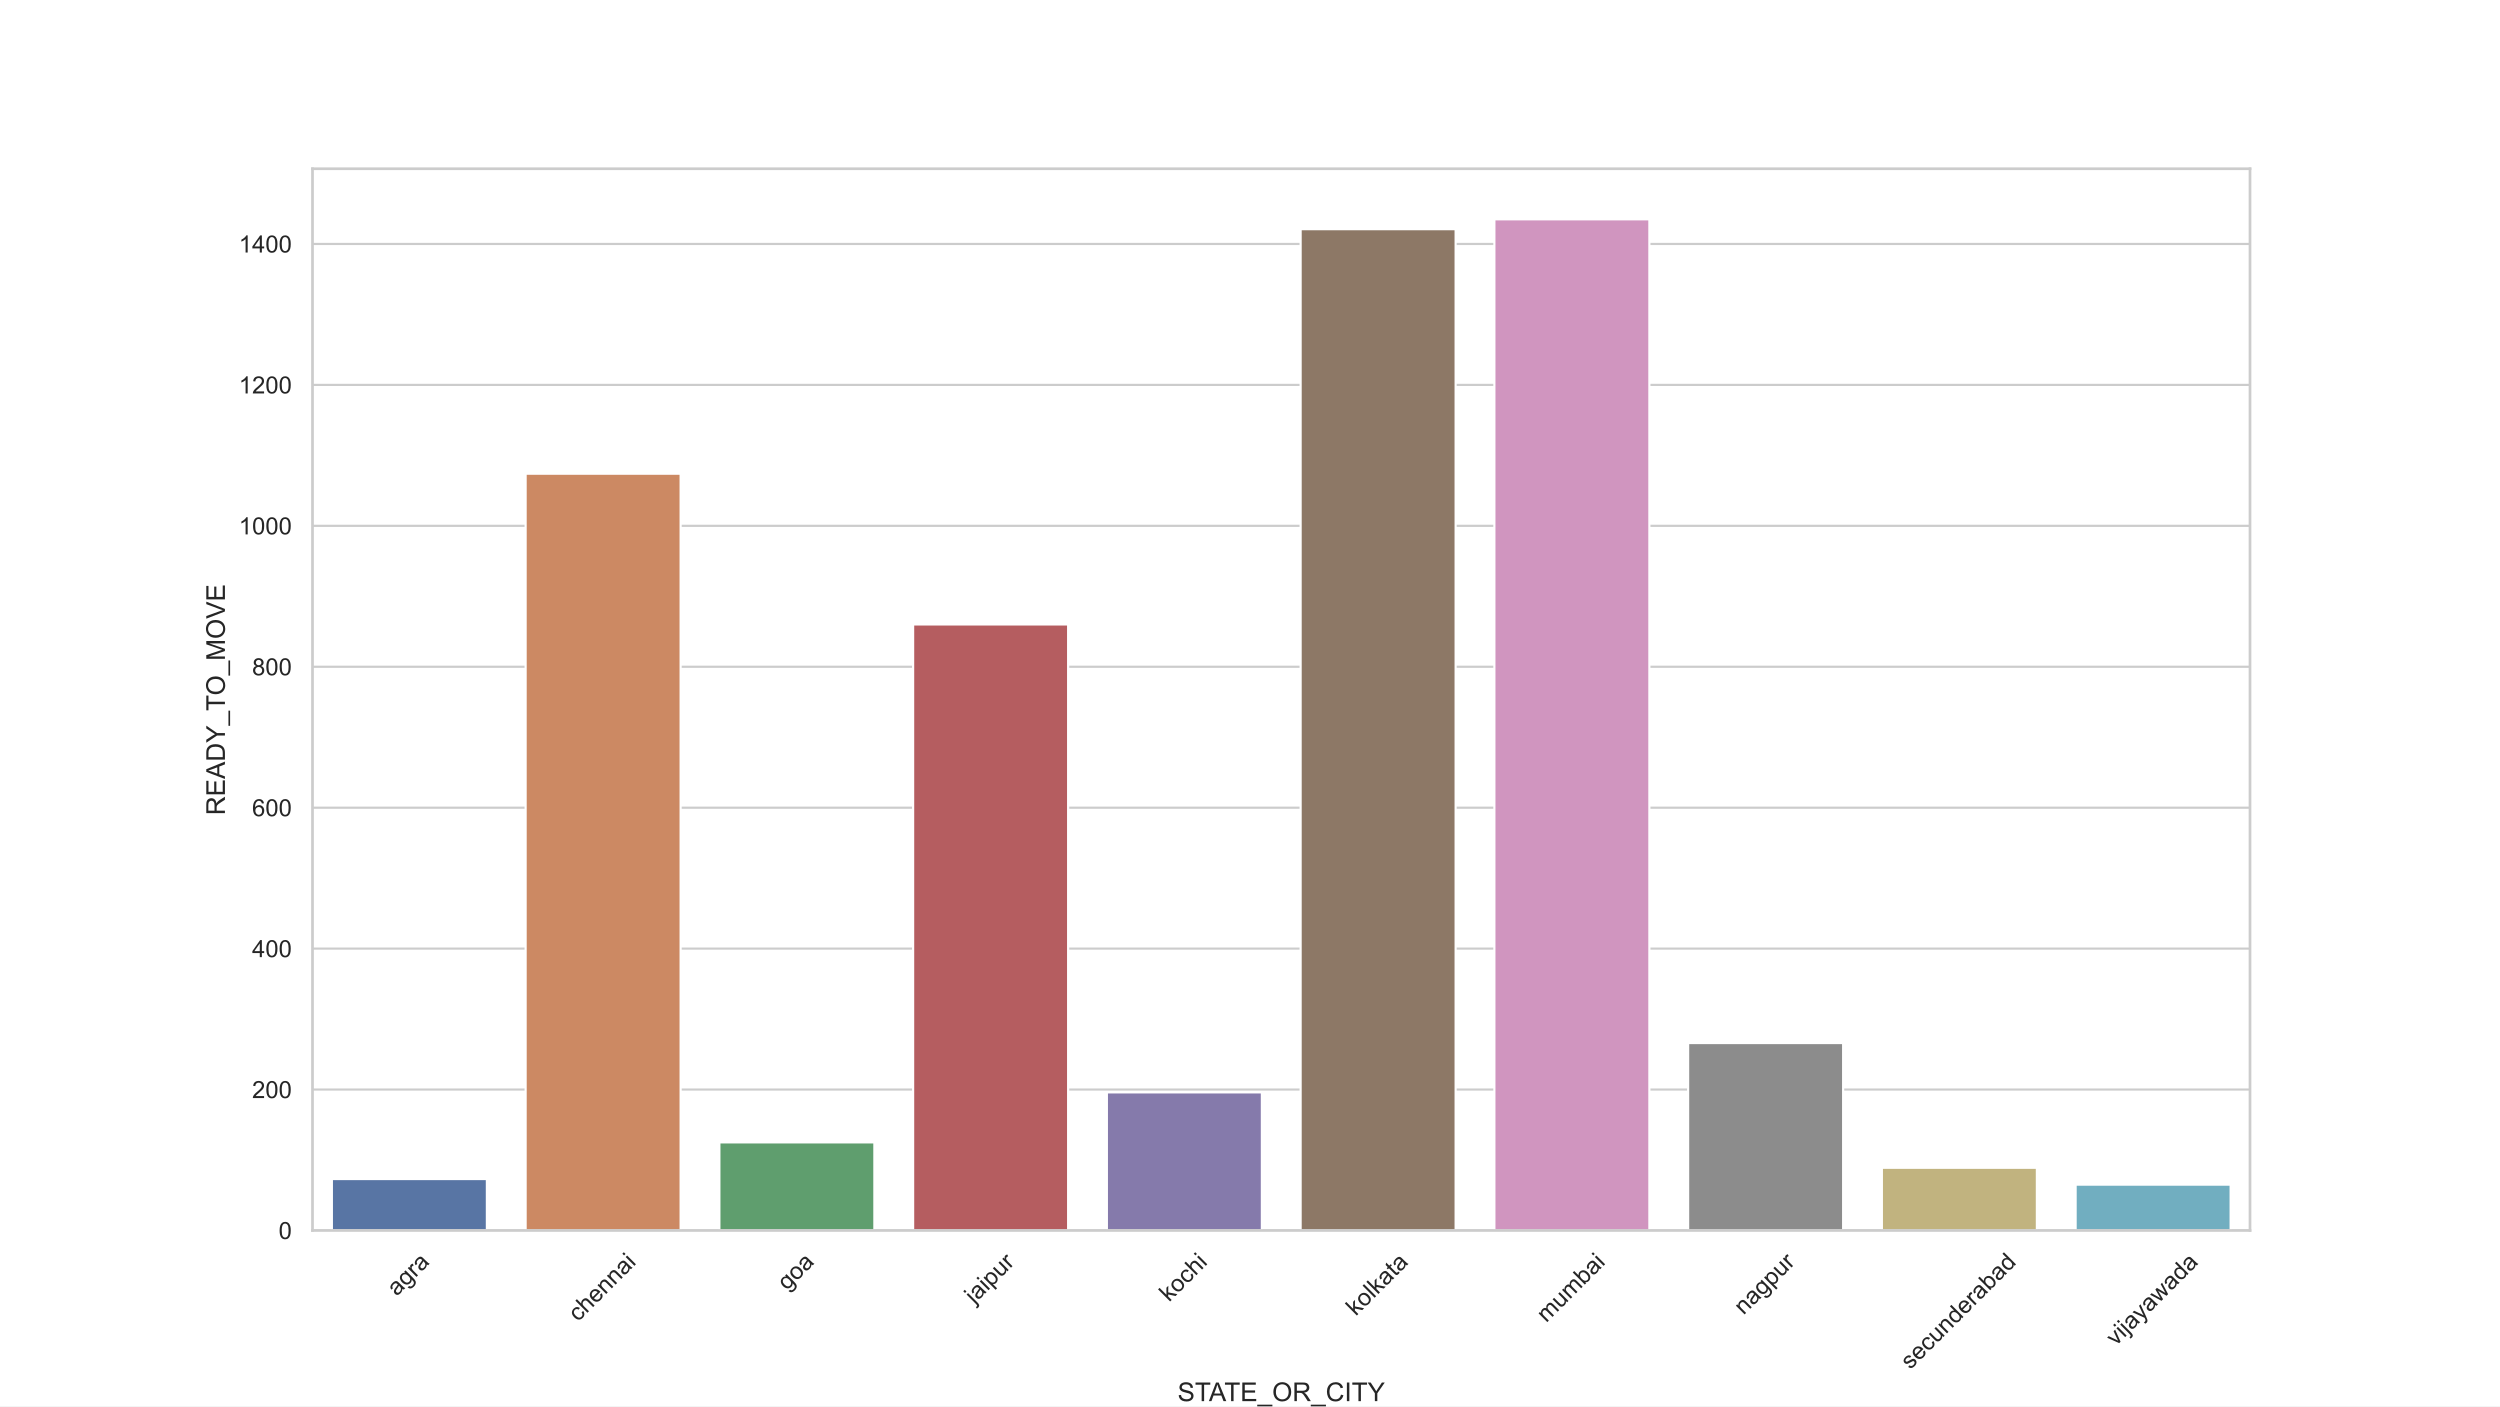
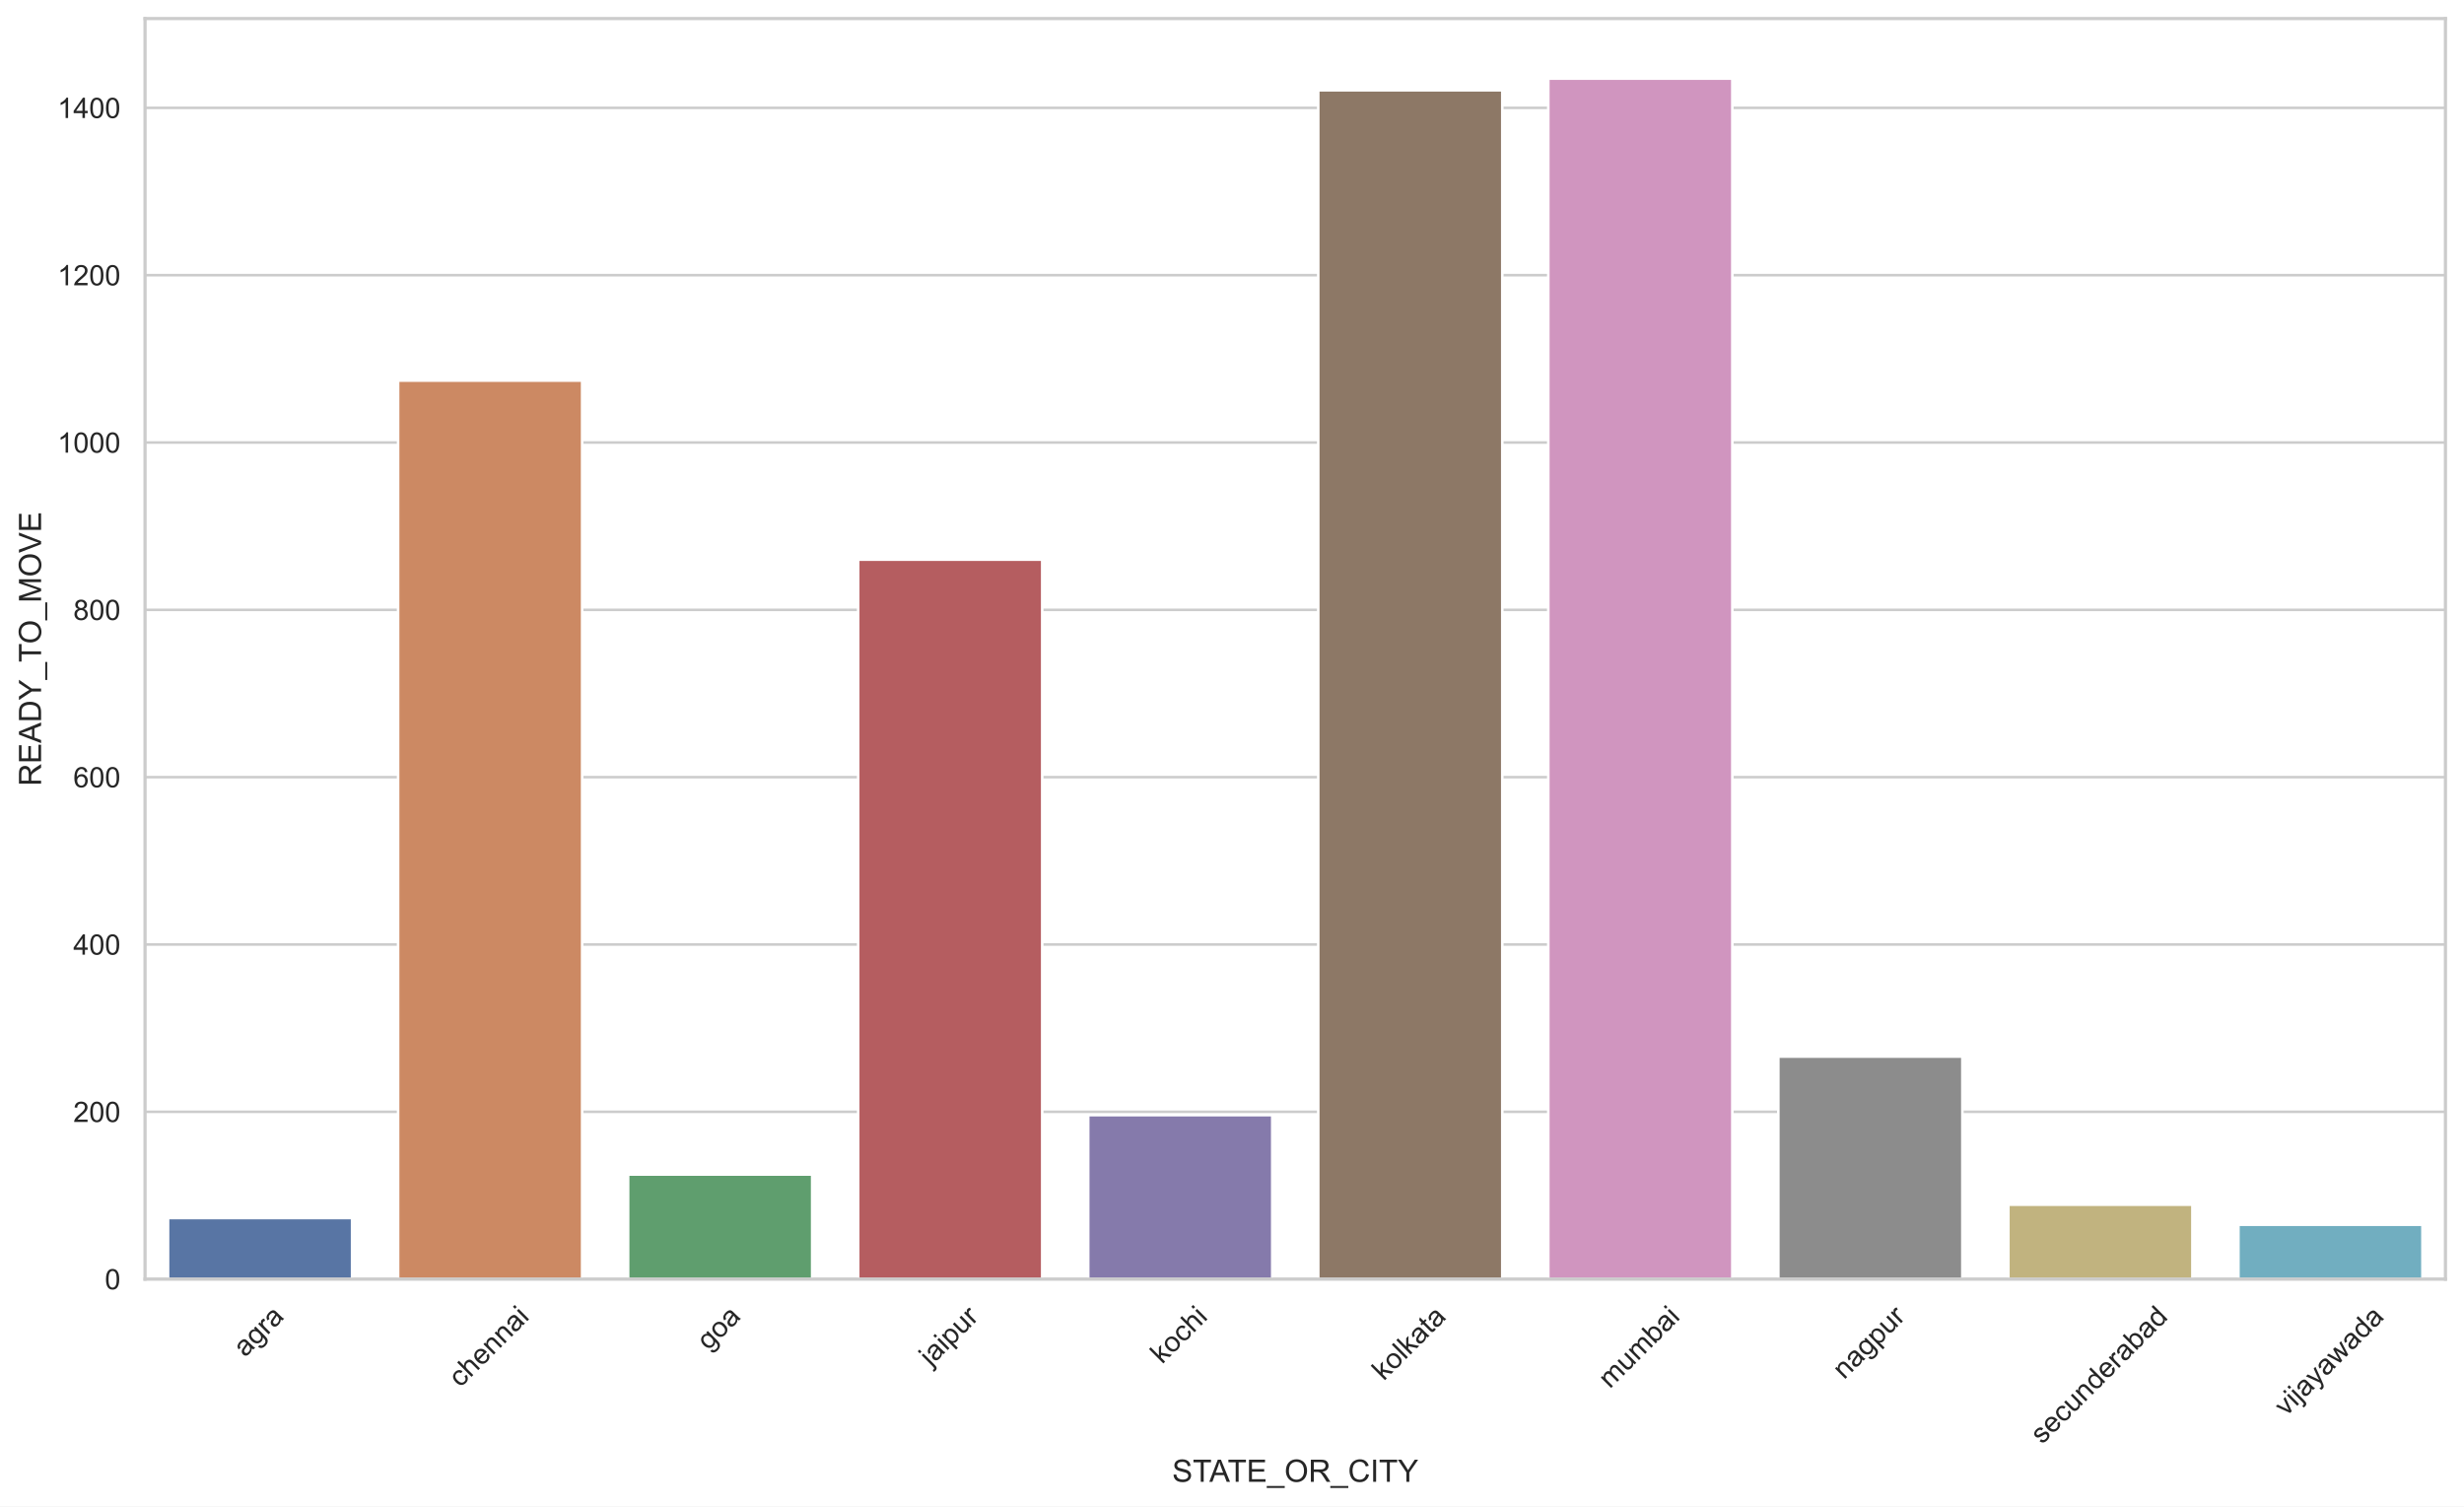
- <svg xmlns="http://www.w3.org/2000/svg" xmlns:xlink="http://www.w3.org/1999/xlink" height="648pt" version="1.1" viewBox="0 0 1152 648" width="1152pt">
+ <svg xmlns="http://www.w3.org/2000/svg" xmlns:xlink="http://www.w3.org/1999/xlink" height="584.678pt" version="1.1" viewBox="0 0 956.296 584.678" width="956.296pt">
  <defs>
    <style type="text/css">*{stroke-linecap:butt;stroke-linejoin:round;}</style>
  </defs>
  <g id="figure_1">
    <g id="patch_1">
-       <path d="M 0 648  L 1152 648  L 1152 0  L 0 0  z " style="fill:#ffffff;" />
+       <path d="M 0 584.678  L 956.296 584.678  L 956.296 0  L 0 0  z " style="fill:#ffffff;" />
    </g>
    <g id="axes_1">
      <g id="patch_2">
-         <path d="M 144 567  L 1036.8 567  L 1036.8 77.76  L 144 77.76  z " style="fill:#ffffff;" />
+         <path d="M 56.296 496.44  L 949.096 496.44  L 949.096 7.2  L 56.296 7.2  z " style="fill:#ffffff;" />
      </g>
      <g id="matplotlib.axis_1">
        <g id="xtick_1">
          <g id="text_1">
-             <g style="fill:#262626;" transform="translate(182.7766 597.5424)rotate(-45)scale(0.11 -0.11)">
+             <g style="fill:#262626;" transform="translate(95.07284 526.9824)rotate(-45)scale(0.11 -0.11)">
              <defs>
                <path d="M 2588 409  Q 2275 144 1986 34  Q 1697 -75 1366 -75  Q 819 -75 525 192  Q 231 459 231 875  Q 231 1119 342 1320  Q 453 1522 633 1644  Q 813 1766 1038 1828  Q 1203 1872 1538 1913  Q 2219 1994 2541 2106  Q 2544 2222 2544 2253  Q 2544 2597 2384 2738  Q 2169 2928 1744 2928  Q 1347 2928 1158 2789  Q 969 2650 878 2297  L 328 2372  Q 403 2725 575 2942  Q 747 3159 1072 3276  Q 1397 3394 1825 3394  Q 2250 3394 2515 3294  Q 2781 3194 2906 3042  Q 3031 2891 3081 2659  Q 3109 2516 3109 2141  L 3109 1391  Q 3109 606 3145 398  Q 3181 191 3288 0  L 2700 0  Q 2613 175 2588 409  z M 2541 1666  Q 2234 1541 1622 1453  Q 1275 1403 1131 1340  Q 988 1278 909 1158  Q 831 1038 831 891  Q 831 666 1001 516  Q 1172 366 1500 366  Q 1825 366 2078 508  Q 2331 650 2450 897  Q 2541 1088 2541 1459  L 2541 1666  z " id="ArialMT-61" transform="scale(0.015625)" />
                <path d="M 319 -275  L 866 -356  Q 900 -609 1056 -725  Q 1266 -881 1628 -881  Q 2019 -881 2231 -725  Q 2444 -569 2519 -288  Q 2563 -116 2559 434  Q 2191 0 1641 0  Q 956 0 581 494  Q 206 988 206 1678  Q 206 2153 378 2554  Q 550 2956 876 3175  Q 1203 3394 1644 3394  Q 2231 3394 2613 2919  L 2613 3319  L 3131 3319  L 3131 450  Q 3131 -325 2973 -648  Q 2816 -972 2473 -1159  Q 2131 -1347 1631 -1347  Q 1038 -1347 672 -1080  Q 306 -813 319 -275  z M 784 1719  Q 784 1066 1043 766  Q 1303 466 1694 466  Q 2081 466 2343 764  Q 2606 1063 2606 1700  Q 2606 2309 2336 2618  Q 2066 2928 1684 2928  Q 1309 2928 1046 2623  Q 784 2319 784 1719  z " id="ArialMT-67" transform="scale(0.015625)" />
                <path d="M 416 0  L 416 3319  L 922 3319  L 922 2816  Q 1116 3169 1280 3281  Q 1444 3394 1641 3394  Q 1925 3394 2219 3213  L 2025 2691  Q 1819 2813 1613 2813  Q 1428 2813 1281 2702  Q 1134 2591 1072 2394  Q 978 2094 978 1738  L 978 0  L 416 0  z " id="ArialMT-72" transform="scale(0.015625)" />
              </defs>
              <use xlink:href="#ArialMT-61" />
              <use x="55.615" xlink:href="#ArialMT-67" />
              <use x="111.23" xlink:href="#ArialMT-72" />
              <use x="144.531" xlink:href="#ArialMT-61" />
            </g>
          </g>
        </g>
        <g id="xtick_2">
          <g id="text_2">
-             <g style="fill:#262626;" transform="translate(266.3086 609.3117)rotate(-45)scale(0.11 -0.11)">
+             <g style="fill:#262626;" transform="translate(178.6049 538.7517)rotate(-45)scale(0.11 -0.11)">
              <defs>
                <path d="M 2588 1216  L 3141 1144  Q 3050 572 2676 248  Q 2303 -75 1759 -75  Q 1078 -75 664 370  Q 250 816 250 1647  Q 250 2184 428 2587  Q 606 2991 970 3192  Q 1334 3394 1763 3394  Q 2303 3394 2647 3120  Q 2991 2847 3088 2344  L 2541 2259  Q 2463 2594 2264 2762  Q 2066 2931 1784 2931  Q 1359 2931 1093 2626  Q 828 2322 828 1663  Q 828 994 1084 691  Q 1341 388 1753 388  Q 2084 388 2306 591  Q 2528 794 2588 1216  z " id="ArialMT-63" transform="scale(0.015625)" />
                <path d="M 422 0  L 422 4581  L 984 4581  L 984 2938  Q 1378 3394 1978 3394  Q 2347 3394 2619 3248  Q 2891 3103 3008 2847  Q 3125 2591 3125 2103  L 3125 0  L 2563 0  L 2563 2103  Q 2563 2525 2380 2717  Q 2197 2909 1863 2909  Q 1613 2909 1392 2779  Q 1172 2650 1078 2428  Q 984 2206 984 1816  L 984 0  L 422 0  z " id="ArialMT-68" transform="scale(0.015625)" />
                <path d="M 2694 1069  L 3275 997  Q 3138 488 2766 206  Q 2394 -75 1816 -75  Q 1088 -75 661 373  Q 234 822 234 1631  Q 234 2469 665 2931  Q 1097 3394 1784 3394  Q 2450 3394 2872 2941  Q 3294 2488 3294 1666  Q 3294 1616 3291 1516  L 816 1516  Q 847 969 1125 678  Q 1403 388 1819 388  Q 2128 388 2347 550  Q 2566 713 2694 1069  z M 847 1978  L 2700 1978  Q 2663 2397 2488 2606  Q 2219 2931 1791 2931  Q 1403 2931 1139 2672  Q 875 2413 847 1978  z " id="ArialMT-65" transform="scale(0.015625)" />
                <path d="M 422 0  L 422 3319  L 928 3319  L 928 2847  Q 1294 3394 1984 3394  Q 2284 3394 2536 3286  Q 2788 3178 2913 3003  Q 3038 2828 3088 2588  Q 3119 2431 3119 2041  L 3119 0  L 2556 0  L 2556 2019  Q 2556 2363 2490 2533  Q 2425 2703 2258 2804  Q 2091 2906 1866 2906  Q 1506 2906 1245 2678  Q 984 2450 984 1813  L 984 0  L 422 0  z " id="ArialMT-6e" transform="scale(0.015625)" />
                <path d="M 425 3934  L 425 4581  L 988 4581  L 988 3934  L 425 3934  z M 425 0  L 425 3319  L 988 3319  L 988 0  L 425 0  z " id="ArialMT-69" transform="scale(0.015625)" />
              </defs>
              <use xlink:href="#ArialMT-63" />
              <use x="50" xlink:href="#ArialMT-68" />
              <use x="105.615" xlink:href="#ArialMT-65" />
              <use x="161.23" xlink:href="#ArialMT-6e" />
              <use x="216.846" xlink:href="#ArialMT-6e" />
              <use x="272.461" xlink:href="#ArialMT-61" />
              <use x="328.076" xlink:href="#ArialMT-69" />
            </g>
          </g>
        </g>
        <g id="xtick_3">
          <g id="text_3">
-             <g style="fill:#262626;" transform="translate(362.6315 594.9525)rotate(-45)scale(0.11 -0.11)">
+             <g style="fill:#262626;" transform="translate(274.9278 524.3925)rotate(-45)scale(0.11 -0.11)">
              <defs>
                <path d="M 213 1659  Q 213 2581 725 3025  Q 1153 3394 1769 3394  Q 2453 3394 2887 2945  Q 3322 2497 3322 1706  Q 3322 1066 3130 698  Q 2938 331 2570 128  Q 2203 -75 1769 -75  Q 1072 -75 642 372  Q 213 819 213 1659  z M 791 1659  Q 791 1022 1069 705  Q 1347 388 1769 388  Q 2188 388 2466 706  Q 2744 1025 2744 1678  Q 2744 2294 2464 2611  Q 2184 2928 1769 2928  Q 1347 2928 1069 2612  Q 791 2297 791 1659  z " id="ArialMT-6f" transform="scale(0.015625)" />
              </defs>
              <use xlink:href="#ArialMT-67" />
              <use x="55.615" xlink:href="#ArialMT-6f" />
              <use x="111.23" xlink:href="#ArialMT-61" />
            </g>
          </g>
        </g>
        <g id="xtick_4">
          <g id="text_4">
-             <g style="fill:#262626;" transform="translate(448.934 601.09)rotate(-45)scale(0.11 -0.11)">
+             <g style="fill:#262626;" transform="translate(361.2302 530.53)rotate(-45)scale(0.11 -0.11)">
              <defs>
                <path d="M 419 3928  L 419 4581  L 981 4581  L 981 3928  L 419 3928  z M -294 -1288  L -188 -809  Q -19 -853 78 -853  Q 250 -853 334 -739  Q 419 -625 419 -169  L 419 3319  L 981 3319  L 981 -181  Q 981 -794 822 -1034  Q 619 -1347 147 -1347  Q -81 -1347 -294 -1288  z " id="ArialMT-6a" transform="scale(0.015625)" />
                <path d="M 422 -1272  L 422 3319  L 934 3319  L 934 2888  Q 1116 3141 1344 3267  Q 1572 3394 1897 3394  Q 2322 3394 2647 3175  Q 2972 2956 3137 2557  Q 3303 2159 3303 1684  Q 3303 1175 3120 767  Q 2938 359 2589 142  Q 2241 -75 1856 -75  Q 1575 -75 1351 44  Q 1128 163 984 344  L 984 -1272  L 422 -1272  z M 931 1641  Q 931 1000 1190 694  Q 1450 388 1819 388  Q 2194 388 2461 705  Q 2728 1022 2728 1688  Q 2728 2322 2467 2637  Q 2206 2953 1844 2953  Q 1484 2953 1207 2617  Q 931 2281 931 1641  z " id="ArialMT-70" transform="scale(0.015625)" />
                <path d="M 2597 0  L 2597 488  Q 2209 -75 1544 -75  Q 1250 -75 995 37  Q 741 150 617 320  Q 494 491 444 738  Q 409 903 409 1263  L 409 3319  L 972 3319  L 972 1478  Q 972 1038 1006 884  Q 1059 663 1231 536  Q 1403 409 1656 409  Q 1909 409 2131 539  Q 2353 669 2445 892  Q 2538 1116 2538 1541  L 2538 3319  L 3100 3319  L 3100 0  L 2597 0  z " id="ArialMT-75" transform="scale(0.015625)" />
              </defs>
              <use xlink:href="#ArialMT-6a" />
              <use x="22.217" xlink:href="#ArialMT-61" />
              <use x="77.832" xlink:href="#ArialMT-69" />
              <use x="100.049" xlink:href="#ArialMT-70" />
              <use x="155.664" xlink:href="#ArialMT-75" />
              <use x="211.279" xlink:href="#ArialMT-72" />
            </g>
          </g>
        </g>
        <g id="xtick_5">
          <g id="text_5">
-             <g style="fill:#262626;" transform="translate(538.6922 600.2246)rotate(-45)scale(0.11 -0.11)">
+             <g style="fill:#262626;" transform="translate(450.9884 529.6646)rotate(-45)scale(0.11 -0.11)">
              <defs>
                <path d="M 425 0  L 425 4581  L 988 4581  L 988 1969  L 2319 3319  L 3047 3319  L 1778 2088  L 3175 0  L 2481 0  L 1384 1697  L 988 1316  L 988 0  L 425 0  z " id="ArialMT-6b" transform="scale(0.015625)" />
              </defs>
              <use xlink:href="#ArialMT-6b" />
              <use x="50" xlink:href="#ArialMT-6f" />
              <use x="105.615" xlink:href="#ArialMT-63" />
              <use x="155.615" xlink:href="#ArialMT-68" />
              <use x="211.23" xlink:href="#ArialMT-69" />
            </g>
          </g>
        </g>
        <g id="xtick_6">
          <g id="text_6">
-             <g style="fill:#262626;" transform="translate(624.7291 606.7109)rotate(-45)scale(0.11 -0.11)">
+             <g style="fill:#262626;" transform="translate(537.0253 536.1509)rotate(-45)scale(0.11 -0.11)">
              <defs>
                <path d="M 409 0  L 409 4581  L 972 4581  L 972 0  L 409 0  z " id="ArialMT-6c" transform="scale(0.015625)" />
                <path d="M 1650 503  L 1731 6  Q 1494 -44 1306 -44  Q 1000 -44 831 53  Q 663 150 594 308  Q 525 466 525 972  L 525 2881  L 113 2881  L 113 3319  L 525 3319  L 525 4141  L 1084 4478  L 1084 3319  L 1650 3319  L 1650 2881  L 1084 2881  L 1084 941  Q 1084 700 1114 631  Q 1144 563 1211 522  Q 1278 481 1403 481  Q 1497 481 1650 503  z " id="ArialMT-74" transform="scale(0.015625)" />
              </defs>
              <use xlink:href="#ArialMT-6b" />
              <use x="50" xlink:href="#ArialMT-6f" />
              <use x="105.615" xlink:href="#ArialMT-6c" />
              <use x="127.832" xlink:href="#ArialMT-6b" />
              <use x="177.832" xlink:href="#ArialMT-61" />
              <use x="233.447" xlink:href="#ArialMT-74" />
              <use x="261.23" xlink:href="#ArialMT-61" />
            </g>
          </g>
        </g>
        <g id="xtick_7">
          <g id="text_7">
-             <g style="fill:#262626;" transform="translate(712.4996 609.7298)rotate(-45)scale(0.11 -0.11)">
+             <g style="fill:#262626;" transform="translate(624.7959 539.1698)rotate(-45)scale(0.11 -0.11)">
              <defs>
                <path d="M 422 0  L 422 3319  L 925 3319  L 925 2853  Q 1081 3097 1340 3245  Q 1600 3394 1931 3394  Q 2300 3394 2536 3241  Q 2772 3088 2869 2813  Q 3263 3394 3894 3394  Q 4388 3394 4653 3120  Q 4919 2847 4919 2278  L 4919 0  L 4359 0  L 4359 2091  Q 4359 2428 4304 2576  Q 4250 2725 4106 2815  Q 3963 2906 3769 2906  Q 3419 2906 3187 2673  Q 2956 2441 2956 1928  L 2956 0  L 2394 0  L 2394 2156  Q 2394 2531 2256 2718  Q 2119 2906 1806 2906  Q 1569 2906 1367 2781  Q 1166 2656 1075 2415  Q 984 2175 984 1722  L 984 0  L 422 0  z " id="ArialMT-6d" transform="scale(0.015625)" />
                <path d="M 941 0  L 419 0  L 419 4581  L 981 4581  L 981 2947  Q 1338 3394 1891 3394  Q 2197 3394 2470 3270  Q 2744 3147 2920 2923  Q 3097 2700 3197 2384  Q 3297 2069 3297 1709  Q 3297 856 2875 390  Q 2453 -75 1863 -75  Q 1275 -75 941 416  L 941 0  z M 934 1684  Q 934 1088 1097 822  Q 1363 388 1816 388  Q 2184 388 2453 708  Q 2722 1028 2722 1663  Q 2722 2313 2464 2622  Q 2206 2931 1841 2931  Q 1472 2931 1203 2611  Q 934 2291 934 1684  z " id="ArialMT-62" transform="scale(0.015625)" />
              </defs>
              <use xlink:href="#ArialMT-6d" />
              <use x="83.301" xlink:href="#ArialMT-75" />
              <use x="138.916" xlink:href="#ArialMT-6d" />
              <use x="222.217" xlink:href="#ArialMT-62" />
              <use x="277.832" xlink:href="#ArialMT-61" />
              <use x="333.447" xlink:href="#ArialMT-69" />
            </g>
          </g>
        </g>
        <g id="xtick_8">
          <g id="text_8">
-             <g style="fill:#262626;" transform="translate(803.4112 606.1932)rotate(-45)scale(0.11 -0.11)">
+             <g style="fill:#262626;" transform="translate(715.7074 535.6332)rotate(-45)scale(0.11 -0.11)">
              <use xlink:href="#ArialMT-6e" />
              <use x="55.615" xlink:href="#ArialMT-61" />
              <use x="111.23" xlink:href="#ArialMT-67" />
              <use x="166.846" xlink:href="#ArialMT-70" />
              <use x="222.461" xlink:href="#ArialMT-75" />
              <use x="278.076" xlink:href="#ArialMT-72" />
            </g>
          </g>
        </g>
        <g id="xtick_9">
          <g id="text_9">
-             <g style="fill:#262626;" transform="translate(880.2425 631.3641)rotate(-45)scale(0.11 -0.11)">
+             <g style="fill:#262626;" transform="translate(792.5387 560.8041)rotate(-45)scale(0.11 -0.11)">
              <defs>
                <path d="M 197 991  L 753 1078  Q 800 744 1014 566  Q 1228 388 1613 388  Q 2000 388 2187 545  Q 2375 703 2375 916  Q 2375 1106 2209 1216  Q 2094 1291 1634 1406  Q 1016 1563 777 1677  Q 538 1791 414 1992  Q 291 2194 291 2438  Q 291 2659 392 2848  Q 494 3038 669 3163  Q 800 3259 1026 3326  Q 1253 3394 1513 3394  Q 1903 3394 2198 3281  Q 2494 3169 2634 2976  Q 2775 2784 2828 2463  L 2278 2388  Q 2241 2644 2061 2787  Q 1881 2931 1553 2931  Q 1166 2931 1000 2803  Q 834 2675 834 2503  Q 834 2394 903 2306  Q 972 2216 1119 2156  Q 1203 2125 1616 2013  Q 2213 1853 2448 1751  Q 2684 1650 2818 1456  Q 2953 1263 2953 975  Q 2953 694 2789 445  Q 2625 197 2315 61  Q 2006 -75 1616 -75  Q 969 -75 630 194  Q 291 463 197 991  z " id="ArialMT-73" transform="scale(0.015625)" />
                <path d="M 2575 0  L 2575 419  Q 2259 -75 1647 -75  Q 1250 -75 917 144  Q 584 363 401 755  Q 219 1147 219 1656  Q 219 2153 384 2558  Q 550 2963 881 3178  Q 1213 3394 1622 3394  Q 1922 3394 2156 3267  Q 2391 3141 2538 2938  L 2538 4581  L 3097 4581  L 3097 0  L 2575 0  z M 797 1656  Q 797 1019 1065 703  Q 1334 388 1700 388  Q 2069 388 2326 689  Q 2584 991 2584 1609  Q 2584 2291 2321 2609  Q 2059 2928 1675 2928  Q 1300 2928 1048 2622  Q 797 2316 797 1656  z " id="ArialMT-64" transform="scale(0.015625)" />
              </defs>
              <use xlink:href="#ArialMT-73" />
              <use x="50" xlink:href="#ArialMT-65" />
              <use x="105.615" xlink:href="#ArialMT-63" />
              <use x="155.615" xlink:href="#ArialMT-75" />
              <use x="211.23" xlink:href="#ArialMT-6e" />
              <use x="266.846" xlink:href="#ArialMT-64" />
              <use x="322.461" xlink:href="#ArialMT-65" />
              <use x="378.076" xlink:href="#ArialMT-72" />
              <use x="411.377" xlink:href="#ArialMT-61" />
              <use x="466.992" xlink:href="#ArialMT-62" />
              <use x="522.607" xlink:href="#ArialMT-61" />
              <use x="578.223" xlink:href="#ArialMT-64" />
            </g>
          </g>
        </g>
        <g id="xtick_10">
          <g id="text_10">
-             <g style="fill:#262626;" transform="translate(974.8858 620.5463)rotate(-45)scale(0.11 -0.11)">
+             <g style="fill:#262626;" transform="translate(887.182 549.9863)rotate(-45)scale(0.11 -0.11)">
              <defs>
                <path d="M 1344 0  L 81 3319  L 675 3319  L 1388 1331  Q 1503 1009 1600 663  Q 1675 925 1809 1294  L 2547 3319  L 3125 3319  L 1869 0  L 1344 0  z " id="ArialMT-76" transform="scale(0.015625)" />
                <path d="M 397 -1278  L 334 -750  Q 519 -800 656 -800  Q 844 -800 956 -737  Q 1069 -675 1141 -563  Q 1194 -478 1313 -144  Q 1328 -97 1363 -6  L 103 3319  L 709 3319  L 1400 1397  Q 1534 1031 1641 628  Q 1738 1016 1872 1384  L 2581 3319  L 3144 3319  L 1881 -56  Q 1678 -603 1566 -809  Q 1416 -1088 1222 -1217  Q 1028 -1347 759 -1347  Q 597 -1347 397 -1278  z " id="ArialMT-79" transform="scale(0.015625)" />
                <path d="M 1034 0  L 19 3319  L 600 3319  L 1128 1403  L 1325 691  Q 1338 744 1497 1375  L 2025 3319  L 2603 3319  L 3100 1394  L 3266 759  L 3456 1400  L 4025 3319  L 4572 3319  L 3534 0  L 2950 0  L 2422 1988  L 2294 2553  L 1622 0  L 1034 0  z " id="ArialMT-77" transform="scale(0.015625)" />
              </defs>
              <use xlink:href="#ArialMT-76" />
              <use x="50" xlink:href="#ArialMT-69" />
              <use x="72.217" xlink:href="#ArialMT-6a" />
              <use x="94.434" xlink:href="#ArialMT-61" />
              <use x="150.049" xlink:href="#ArialMT-79" />
              <use x="200.049" xlink:href="#ArialMT-61" />
              <use x="255.664" xlink:href="#ArialMT-77" />
              <use x="327.881" xlink:href="#ArialMT-61" />
              <use x="383.496" xlink:href="#ArialMT-64" />
              <use x="439.111" xlink:href="#ArialMT-61" />
            </g>
          </g>
        </g>
        <g id="text_11">
-           <g style="fill:#262626;" transform="translate(542.6091 645.6531)scale(0.12 -0.12)">
+           <g style="fill:#262626;" transform="translate(454.9053 575.0931)scale(0.12 -0.12)">
            <defs>
              <path d="M 288 1472  L 859 1522  Q 900 1178 1048 958  Q 1197 738 1509 602  Q 1822 466 2213 466  Q 2559 466 2825 569  Q 3091 672 3220 851  Q 3350 1031 3350 1244  Q 3350 1459 3225 1620  Q 3100 1781 2813 1891  Q 2628 1963 1997 2114  Q 1366 2266 1113 2400  Q 784 2572 623 2826  Q 463 3081 463 3397  Q 463 3744 659 4045  Q 856 4347 1234 4503  Q 1613 4659 2075 4659  Q 2584 4659 2973 4495  Q 3363 4331 3572 4012  Q 3781 3694 3797 3291  L 3216 3247  Q 3169 3681 2898 3903  Q 2628 4125 2100 4125  Q 1550 4125 1298 3923  Q 1047 3722 1047 3438  Q 1047 3191 1225 3031  Q 1400 2872 2139 2705  Q 2878 2538 3153 2413  Q 3553 2228 3743 1945  Q 3934 1663 3934 1294  Q 3934 928 3725 604  Q 3516 281 3123 101  Q 2731 -78 2241 -78  Q 1619 -78 1198 103  Q 778 284 539 648  Q 300 1013 288 1472  z " id="ArialMT-53" transform="scale(0.015625)" />
              <path d="M 1659 0  L 1659 4041  L 150 4041  L 150 4581  L 3781 4581  L 3781 4041  L 2266 4041  L 2266 0  L 1659 0  z " id="ArialMT-54" transform="scale(0.015625)" />
              <path d="M -9 0  L 1750 4581  L 2403 4581  L 4278 0  L 3588 0  L 3053 1388  L 1138 1388  L 634 0  L -9 0  z M 1313 1881  L 2866 1881  L 2388 3150  Q 2169 3728 2063 4100  Q 1975 3659 1816 3225  L 1313 1881  z " id="ArialMT-41" transform="scale(0.015625)" />
              <path d="M 506 0  L 506 4581  L 3819 4581  L 3819 4041  L 1113 4041  L 1113 2638  L 3647 2638  L 3647 2100  L 1113 2100  L 1113 541  L 3925 541  L 3925 0  L 506 0  z " id="ArialMT-45" transform="scale(0.015625)" />
              <path d="M -97 -1272  L -97 -866  L 3631 -866  L 3631 -1272  L -97 -1272  z " id="ArialMT-5f" transform="scale(0.015625)" />
              <path d="M 309 2231  Q 309 3372 921 4017  Q 1534 4663 2503 4663  Q 3138 4663 3647 4359  Q 4156 4056 4423 3514  Q 4691 2972 4691 2284  Q 4691 1588 4409 1038  Q 4128 488 3612 205  Q 3097 -78 2500 -78  Q 1853 -78 1343 234  Q 834 547 571 1087  Q 309 1628 309 2231  z M 934 2222  Q 934 1394 1379 917  Q 1825 441 2497 441  Q 3181 441 3623 922  Q 4066 1403 4066 2288  Q 4066 2847 3877 3264  Q 3688 3681 3323 3911  Q 2959 4141 2506 4141  Q 1863 4141 1398 3698  Q 934 3256 934 2222  z " id="ArialMT-4f" transform="scale(0.015625)" />
              <path d="M 503 0  L 503 4581  L 2534 4581  Q 3147 4581 3465 4457  Q 3784 4334 3975 4021  Q 4166 3709 4166 3331  Q 4166 2844 3850 2509  Q 3534 2175 2875 2084  Q 3116 1969 3241 1856  Q 3506 1613 3744 1247  L 4541 0  L 3778 0  L 3172 953  Q 2906 1366 2734 1584  Q 2563 1803 2427 1890  Q 2291 1978 2150 2013  Q 2047 2034 1813 2034  L 1109 2034  L 1109 0  L 503 0  z M 1109 2559  L 2413 2559  Q 2828 2559 3062 2645  Q 3297 2731 3419 2920  Q 3541 3109 3541 3331  Q 3541 3656 3305 3865  Q 3069 4075 2559 4075  L 1109 4075  L 1109 2559  z " id="ArialMT-52" transform="scale(0.015625)" />
              <path d="M 3763 1606  L 4369 1453  Q 4178 706 3683 314  Q 3188 -78 2472 -78  Q 1731 -78 1267 223  Q 803 525 561 1097  Q 319 1669 319 2325  Q 319 3041 592 3573  Q 866 4106 1370 4382  Q 1875 4659 2481 4659  Q 3169 4659 3637 4309  Q 4106 3959 4291 3325  L 3694 3184  Q 3534 3684 3231 3912  Q 2928 4141 2469 4141  Q 1941 4141 1586 3887  Q 1231 3634 1087 3207  Q 944 2781 944 2328  Q 944 1744 1114 1308  Q 1284 872 1643 656  Q 2003 441 2422 441  Q 2931 441 3284 734  Q 3638 1028 3763 1606  z " id="ArialMT-43" transform="scale(0.015625)" />
              <path d="M 597 0  L 597 4581  L 1203 4581  L 1203 0  L 597 0  z " id="ArialMT-49" transform="scale(0.015625)" />
              <path d="M 1784 0  L 1784 1941  L 19 4581  L 756 4581  L 1659 3200  Q 1909 2813 2125 2425  Q 2331 2784 2625 3234  L 3513 4581  L 4219 4581  L 2391 1941  L 2391 0  L 1784 0  z " id="ArialMT-59" transform="scale(0.015625)" />
            </defs>
            <use xlink:href="#ArialMT-53" />
            <use x="66.699" xlink:href="#ArialMT-54" />
            <use x="120.408" xlink:href="#ArialMT-41" />
            <use x="179.732" xlink:href="#ArialMT-54" />
            <use x="240.816" xlink:href="#ArialMT-45" />
            <use x="307.516" xlink:href="#ArialMT-5f" />
            <use x="363.131" xlink:href="#ArialMT-4f" />
            <use x="440.914" xlink:href="#ArialMT-52" />
            <use x="513.131" xlink:href="#ArialMT-5f" />
            <use x="568.746" xlink:href="#ArialMT-43" />
            <use x="640.963" xlink:href="#ArialMT-49" />
            <use x="668.746" xlink:href="#ArialMT-54" />
            <use x="729.83" xlink:href="#ArialMT-59" />
          </g>
        </g>
      </g>
      <g id="matplotlib.axis_2">
        <g id="ytick_1">
          <g id="line2d_1">
-             <path clip-path="url(#p085f7be902)" d="M 144 567  L 1036.8 567  " style="fill:none;stroke:#cccccc;stroke-linecap:round;" />
+             <path clip-path="url(#pbee6cc446a)" d="M 56.296 496.44  L 949.096 496.44  " style="fill:none;stroke:#cccccc;stroke-linecap:round;" />
          </g>
          <g id="text_12">
-             <g style="fill:#262626;" transform="translate(128.383 570.9368)scale(0.11 -0.11)">
+             <g style="fill:#262626;" transform="translate(40.67922 500.3768)scale(0.11 -0.11)">
              <defs>
                <path d="M 266 2259  Q 266 3072 433 3567  Q 600 4063 929 4331  Q 1259 4600 1759 4600  Q 2128 4600 2406 4451  Q 2684 4303 2865 4023  Q 3047 3744 3150 3342  Q 3253 2941 3253 2259  Q 3253 1453 3087 958  Q 2922 463 2592 192  Q 2263 -78 1759 -78  Q 1097 -78 719 397  Q 266 969 266 2259  z M 844 2259  Q 844 1131 1108 757  Q 1372 384 1759 384  Q 2147 384 2411 759  Q 2675 1134 2675 2259  Q 2675 3391 2411 3762  Q 2147 4134 1753 4134  Q 1366 4134 1134 3806  Q 844 3388 844 2259  z " id="ArialMT-30" transform="scale(0.015625)" />
              </defs>
              <use xlink:href="#ArialMT-30" />
            </g>
          </g>
        </g>
        <g id="ytick_2">
          <g id="line2d_2">
-             <path clip-path="url(#p085f7be902)" d="M 144 502.06  L 1036.8 502.06  " style="fill:none;stroke:#cccccc;stroke-linecap:round;" />
+             <path clip-path="url(#pbee6cc446a)" d="M 56.296 431.5  L 949.096 431.5  " style="fill:none;stroke:#cccccc;stroke-linecap:round;" />
          </g>
          <g id="text_13">
-             <g style="fill:#262626;" transform="translate(116.1489 505.997)scale(0.11 -0.11)">
+             <g style="fill:#262626;" transform="translate(28.44516 435.437)scale(0.11 -0.11)">
              <defs>
                <path d="M 3222 541  L 3222 0  L 194 0  Q 188 203 259 391  Q 375 700 629 1000  Q 884 1300 1366 1694  Q 2113 2306 2375 2664  Q 2638 3022 2638 3341  Q 2638 3675 2398 3904  Q 2159 4134 1775 4134  Q 1369 4134 1125 3890  Q 881 3647 878 3216  L 300 3275  Q 359 3922 746 4261  Q 1134 4600 1788 4600  Q 2447 4600 2831 4234  Q 3216 3869 3216 3328  Q 3216 3053 3103 2787  Q 2991 2522 2730 2228  Q 2469 1934 1863 1422  Q 1356 997 1212 845  Q 1069 694 975 541  L 3222 541  z " id="ArialMT-32" transform="scale(0.015625)" />
              </defs>
              <use xlink:href="#ArialMT-32" />
              <use x="55.615" xlink:href="#ArialMT-30" />
              <use x="111.23" xlink:href="#ArialMT-30" />
            </g>
          </g>
        </g>
        <g id="ytick_3">
          <g id="line2d_3">
-             <path clip-path="url(#p085f7be902)" d="M 144 437.12  L 1036.8 437.12  " style="fill:none;stroke:#cccccc;stroke-linecap:round;" />
+             <path clip-path="url(#pbee6cc446a)" d="M 56.296 366.56  L 949.096 366.56  " style="fill:none;stroke:#cccccc;stroke-linecap:round;" />
          </g>
          <g id="text_14">
-             <g style="fill:#262626;" transform="translate(116.1489 441.0573)scale(0.11 -0.11)">
+             <g style="fill:#262626;" transform="translate(28.44516 370.4973)scale(0.11 -0.11)">
              <defs>
                <path d="M 2069 0  L 2069 1097  L 81 1097  L 81 1613  L 2172 4581  L 2631 4581  L 2631 1613  L 3250 1613  L 3250 1097  L 2631 1097  L 2631 0  L 2069 0  z M 2069 1613  L 2069 3678  L 634 1613  L 2069 1613  z " id="ArialMT-34" transform="scale(0.015625)" />
              </defs>
              <use xlink:href="#ArialMT-34" />
              <use x="55.615" xlink:href="#ArialMT-30" />
              <use x="111.23" xlink:href="#ArialMT-30" />
            </g>
          </g>
        </g>
        <g id="ytick_4">
          <g id="line2d_4">
-             <path clip-path="url(#p085f7be902)" d="M 144 372.181  L 1036.8 372.181  " style="fill:none;stroke:#cccccc;stroke-linecap:round;" />
+             <path clip-path="url(#pbee6cc446a)" d="M 56.296 301.621  L 949.096 301.621  " style="fill:none;stroke:#cccccc;stroke-linecap:round;" />
          </g>
          <g id="text_15">
-             <g style="fill:#262626;" transform="translate(116.1489 376.1175)scale(0.11 -0.11)">
+             <g style="fill:#262626;" transform="translate(28.44516 305.5575)scale(0.11 -0.11)">
              <defs>
                <path d="M 3184 3459  L 2625 3416  Q 2550 3747 2413 3897  Q 2184 4138 1850 4138  Q 1581 4138 1378 3988  Q 1113 3794 959 3422  Q 806 3050 800 2363  Q 1003 2672 1297 2822  Q 1591 2972 1913 2972  Q 2475 2972 2870 2558  Q 3266 2144 3266 1488  Q 3266 1056 3080 686  Q 2894 316 2569 119  Q 2244 -78 1831 -78  Q 1128 -78 684 439  Q 241 956 241 2144  Q 241 3472 731 4075  Q 1159 4600 1884 4600  Q 2425 4600 2770 4297  Q 3116 3994 3184 3459  z M 888 1484  Q 888 1194 1011 928  Q 1134 663 1356 523  Q 1578 384 1822 384  Q 2178 384 2434 671  Q 2691 959 2691 1453  Q 2691 1928 2437 2201  Q 2184 2475 1800 2475  Q 1419 2475 1153 2201  Q 888 1928 888 1484  z " id="ArialMT-36" transform="scale(0.015625)" />
              </defs>
              <use xlink:href="#ArialMT-36" />
              <use x="55.615" xlink:href="#ArialMT-30" />
              <use x="111.23" xlink:href="#ArialMT-30" />
            </g>
          </g>
        </g>
        <g id="ytick_5">
          <g id="line2d_5">
-             <path clip-path="url(#p085f7be902)" d="M 144 307.241  L 1036.8 307.241  " style="fill:none;stroke:#cccccc;stroke-linecap:round;" />
+             <path clip-path="url(#pbee6cc446a)" d="M 56.296 236.681  L 949.096 236.681  " style="fill:none;stroke:#cccccc;stroke-linecap:round;" />
          </g>
          <g id="text_16">
-             <g style="fill:#262626;" transform="translate(116.1489 311.1777)scale(0.11 -0.11)">
+             <g style="fill:#262626;" transform="translate(28.44516 240.6177)scale(0.11 -0.11)">
              <defs>
                <path d="M 1131 2484  Q 781 2613 612 2850  Q 444 3088 444 3419  Q 444 3919 803 4259  Q 1163 4600 1759 4600  Q 2359 4600 2725 4251  Q 3091 3903 3091 3403  Q 3091 3084 2923 2848  Q 2756 2613 2416 2484  Q 2838 2347 3058 2040  Q 3278 1734 3278 1309  Q 3278 722 2862 322  Q 2447 -78 1769 -78  Q 1091 -78 675 323  Q 259 725 259 1325  Q 259 1772 486 2073  Q 713 2375 1131 2484  z M 1019 3438  Q 1019 3113 1228 2906  Q 1438 2700 1772 2700  Q 2097 2700 2305 2904  Q 2513 3109 2513 3406  Q 2513 3716 2298 3927  Q 2084 4138 1766 4138  Q 1444 4138 1231 3931  Q 1019 3725 1019 3438  z M 838 1322  Q 838 1081 952 856  Q 1066 631 1291 507  Q 1516 384 1775 384  Q 2178 384 2440 643  Q 2703 903 2703 1303  Q 2703 1709 2433 1975  Q 2163 2241 1756 2241  Q 1359 2241 1098 1978  Q 838 1716 838 1322  z " id="ArialMT-38" transform="scale(0.015625)" />
              </defs>
              <use xlink:href="#ArialMT-38" />
              <use x="55.615" xlink:href="#ArialMT-30" />
              <use x="111.23" xlink:href="#ArialMT-30" />
            </g>
          </g>
        </g>
        <g id="ytick_6">
          <g id="line2d_6">
-             <path clip-path="url(#p085f7be902)" d="M 144 242.301  L 1036.8 242.301  " style="fill:none;stroke:#cccccc;stroke-linecap:round;" />
+             <path clip-path="url(#pbee6cc446a)" d="M 56.296 171.741  L 949.096 171.741  " style="fill:none;stroke:#cccccc;stroke-linecap:round;" />
          </g>
          <g id="text_17">
-             <g style="fill:#262626;" transform="translate(110.0319 246.2379)scale(0.11 -0.11)">
+             <g style="fill:#262626;" transform="translate(22.32812 175.6779)scale(0.11 -0.11)">
              <defs>
                <path d="M 2384 0  L 1822 0  L 1822 3584  Q 1619 3391 1289 3197  Q 959 3003 697 2906  L 697 3450  Q 1169 3672 1522 3987  Q 1875 4303 2022 4600  L 2384 4600  L 2384 0  z " id="ArialMT-31" transform="scale(0.015625)" />
              </defs>
              <use xlink:href="#ArialMT-31" />
              <use x="55.615" xlink:href="#ArialMT-30" />
              <use x="111.23" xlink:href="#ArialMT-30" />
              <use x="166.846" xlink:href="#ArialMT-30" />
            </g>
          </g>
        </g>
        <g id="ytick_7">
          <g id="line2d_7">
-             <path clip-path="url(#p085f7be902)" d="M 144 177.361  L 1036.8 177.361  " style="fill:none;stroke:#cccccc;stroke-linecap:round;" />
+             <path clip-path="url(#pbee6cc446a)" d="M 56.296 106.801  L 949.096 106.801  " style="fill:none;stroke:#cccccc;stroke-linecap:round;" />
          </g>
          <g id="text_18">
-             <g style="fill:#262626;" transform="translate(110.0319 181.2982)scale(0.11 -0.11)">
+             <g style="fill:#262626;" transform="translate(22.32812 110.7382)scale(0.11 -0.11)">
              <use xlink:href="#ArialMT-31" />
              <use x="55.615" xlink:href="#ArialMT-32" />
              <use x="111.23" xlink:href="#ArialMT-30" />
              <use x="166.846" xlink:href="#ArialMT-30" />
            </g>
          </g>
        </g>
        <g id="ytick_8">
          <g id="line2d_8">
-             <path clip-path="url(#p085f7be902)" d="M 144 112.422  L 1036.8 112.422  " style="fill:none;stroke:#cccccc;stroke-linecap:round;" />
+             <path clip-path="url(#pbee6cc446a)" d="M 56.296 41.862  L 949.096 41.862  " style="fill:none;stroke:#cccccc;stroke-linecap:round;" />
          </g>
          <g id="text_19">
-             <g style="fill:#262626;" transform="translate(110.0319 116.3584)scale(0.11 -0.11)">
+             <g style="fill:#262626;" transform="translate(22.32812 45.7984)scale(0.11 -0.11)">
              <use xlink:href="#ArialMT-31" />
              <use x="55.615" xlink:href="#ArialMT-34" />
              <use x="111.23" xlink:href="#ArialMT-30" />
              <use x="166.846" xlink:href="#ArialMT-30" />
            </g>
          </g>
        </g>
        <g id="text_20">
-           <g style="fill:#262626;" transform="translate(103.6469 375.6216)rotate(-90)scale(0.12 -0.12)">
+           <g style="fill:#262626;" transform="translate(15.94313 305.0616)rotate(-90)scale(0.12 -0.12)">
            <defs>
              <path d="M 494 0  L 494 4581  L 2072 4581  Q 2606 4581 2888 4516  Q 3281 4425 3559 4188  Q 3922 3881 4101 3404  Q 4281 2928 4281 2316  Q 4281 1794 4159 1391  Q 4038 988 3847 723  Q 3656 459 3429 307  Q 3203 156 2883 78  Q 2563 0 2147 0  L 494 0  z M 1100 541  L 2078 541  Q 2531 541 2789 625  Q 3047 709 3200 863  Q 3416 1078 3536 1442  Q 3656 1806 3656 2325  Q 3656 3044 3420 3430  Q 3184 3816 2847 3947  Q 2603 4041 2063 4041  L 1100 4041  L 1100 541  z " id="ArialMT-44" transform="scale(0.015625)" />
              <path d="M 475 0  L 475 4581  L 1388 4581  L 2472 1338  Q 2622 884 2691 659  Q 2769 909 2934 1394  L 4031 4581  L 4847 4581  L 4847 0  L 4263 0  L 4263 3834  L 2931 0  L 2384 0  L 1059 3900  L 1059 0  L 475 0  z " id="ArialMT-4d" transform="scale(0.015625)" />
              <path d="M 1803 0  L 28 4581  L 684 4581  L 1875 1253  Q 2019 853 2116 503  Q 2222 878 2363 1253  L 3600 4581  L 4219 4581  L 2425 0  L 1803 0  z " id="ArialMT-56" transform="scale(0.015625)" />
            </defs>
            <use xlink:href="#ArialMT-52" />
            <use x="72.217" xlink:href="#ArialMT-45" />
            <use x="138.916" xlink:href="#ArialMT-41" />
            <use x="205.615" xlink:href="#ArialMT-44" />
            <use x="277.832" xlink:href="#ArialMT-59" />
            <use x="344.531" xlink:href="#ArialMT-5f" />
            <use x="400.146" xlink:href="#ArialMT-54" />
            <use x="459.48" xlink:href="#ArialMT-4f" />
            <use x="537.264" xlink:href="#ArialMT-5f" />
            <use x="592.879" xlink:href="#ArialMT-4d" />
            <use x="676.18" xlink:href="#ArialMT-4f" />
            <use x="753.963" xlink:href="#ArialMT-56" />
            <use x="820.662" xlink:href="#ArialMT-45" />
          </g>
        </g>
      </g>
      <g id="patch_3">
-         <path clip-path="url(#p085f7be902)" d="M 152.928 567  L 224.352 567  L 224.352 543.297  L 152.928 543.297  z " style="fill:#5875a4;stroke:#ffffff;stroke-linejoin:miter;" />
+         <path clip-path="url(#pbee6cc446a)" d="M 65.224 496.44  L 136.648 496.44  L 136.648 472.737  L 65.224 472.737  z " style="fill:#5875a4;stroke:#ffffff;stroke-linejoin:miter;" />
      </g>
      <g id="patch_4">
-         <path clip-path="url(#p085f7be902)" d="M 242.208 567  L 313.632 567  L 313.632 218.273  L 242.208 218.273  z " style="fill:#cc8963;stroke:#ffffff;stroke-linejoin:miter;" />
+         <path clip-path="url(#pbee6cc446a)" d="M 154.504 496.44  L 225.928 496.44  L 225.928 147.713  L 154.504 147.713  z " style="fill:#cc8963;stroke:#ffffff;stroke-linejoin:miter;" />
      </g>
      <g id="patch_5">
-         <path clip-path="url(#p085f7be902)" d="M 331.488 567  L 402.912 567  L 402.912 526.413  L 331.488 526.413  z " style="fill:#5f9e6e;stroke:#ffffff;stroke-linejoin:miter;" />
+         <path clip-path="url(#pbee6cc446a)" d="M 243.784 496.44  L 315.208 496.44  L 315.208 455.853  L 243.784 455.853  z " style="fill:#5f9e6e;stroke:#ffffff;stroke-linejoin:miter;" />
      </g>
      <g id="patch_6">
-         <path clip-path="url(#p085f7be902)" d="M 420.768 567  L 492.192 567  L 492.192 287.759  L 420.768 287.759  z " style="fill:#b55d60;stroke:#ffffff;stroke-linejoin:miter;" />
+         <path clip-path="url(#pbee6cc446a)" d="M 333.064 496.44  L 404.488 496.44  L 404.488 217.199  L 333.064 217.199  z " style="fill:#b55d60;stroke:#ffffff;stroke-linejoin:miter;" />
      </g>
      <g id="patch_7">
-         <path clip-path="url(#p085f7be902)" d="M 510.048 567  L 581.472 567  L 581.472 503.359  L 510.048 503.359  z " style="fill:#857aab;stroke:#ffffff;stroke-linejoin:miter;" />
+         <path clip-path="url(#pbee6cc446a)" d="M 422.344 496.44  L 493.768 496.44  L 493.768 432.799  L 422.344 432.799  z " style="fill:#857aab;stroke:#ffffff;stroke-linejoin:miter;" />
      </g>
      <g id="patch_8">
-         <path clip-path="url(#p085f7be902)" d="M 599.328 567  L 670.752 567  L 670.752 105.603  L 599.328 105.603  z " style="fill:#8d7866;stroke:#ffffff;stroke-linejoin:miter;" />
+         <path clip-path="url(#pbee6cc446a)" d="M 511.624 496.44  L 583.048 496.44  L 583.048 35.043  L 511.624 35.043  z " style="fill:#8d7866;stroke:#ffffff;stroke-linejoin:miter;" />
      </g>
      <g id="patch_9">
-         <path clip-path="url(#p085f7be902)" d="M 688.608 567  L 760.032 567  L 760.032 101.057  L 688.608 101.057  z " style="fill:#d095bf;stroke:#ffffff;stroke-linejoin:miter;" />
+         <path clip-path="url(#pbee6cc446a)" d="M 600.904 496.44  L 672.328 496.44  L 672.328 30.497  L 600.904 30.497  z " style="fill:#d095bf;stroke:#ffffff;stroke-linejoin:miter;" />
      </g>
      <g id="patch_10">
-         <path clip-path="url(#p085f7be902)" d="M 777.888 567  L 849.312 567  L 849.312 480.63  L 777.888 480.63  z " style="fill:#8c8c8c;stroke:#ffffff;stroke-linejoin:miter;" />
+         <path clip-path="url(#pbee6cc446a)" d="M 690.184 496.44  L 761.608 496.44  L 761.608 410.07  L 690.184 410.07  z " style="fill:#8c8c8c;stroke:#ffffff;stroke-linejoin:miter;" />
      </g>
      <g id="patch_11">
-         <path clip-path="url(#p085f7be902)" d="M 867.168 567  L 938.592 567  L 938.592 538.102  L 867.168 538.102  z " style="fill:#c1b37f;stroke:#ffffff;stroke-linejoin:miter;" />
+         <path clip-path="url(#pbee6cc446a)" d="M 779.464 496.44  L 850.888 496.44  L 850.888 467.542  L 779.464 467.542  z " style="fill:#c1b37f;stroke:#ffffff;stroke-linejoin:miter;" />
      </g>
      <g id="patch_12">
-         <path clip-path="url(#p085f7be902)" d="M 956.448 567  L 1027.872 567  L 1027.872 545.895  L 956.448 545.895  z " style="fill:#71aec0;stroke:#ffffff;stroke-linejoin:miter;" />
+         <path clip-path="url(#pbee6cc446a)" d="M 868.744 496.44  L 940.168 496.44  L 940.168 475.335  L 868.744 475.335  z " style="fill:#71aec0;stroke:#ffffff;stroke-linejoin:miter;" />
      </g>
      <g id="line2d_9">
-         <path clip-path="url(#p085f7be902)" style="fill:none;stroke:#424242;stroke-linecap:round;stroke-width:2.7;" />
+         <path clip-path="url(#pbee6cc446a)" style="fill:none;stroke:#424242;stroke-linecap:round;stroke-width:2.7;" />
      </g>
      <g id="line2d_10">
-         <path clip-path="url(#p085f7be902)" style="fill:none;stroke:#424242;stroke-linecap:round;stroke-width:2.7;" />
+         <path clip-path="url(#pbee6cc446a)" style="fill:none;stroke:#424242;stroke-linecap:round;stroke-width:2.7;" />
      </g>
      <g id="line2d_11">
-         <path clip-path="url(#p085f7be902)" style="fill:none;stroke:#424242;stroke-linecap:round;stroke-width:2.7;" />
+         <path clip-path="url(#pbee6cc446a)" style="fill:none;stroke:#424242;stroke-linecap:round;stroke-width:2.7;" />
      </g>
      <g id="line2d_12">
-         <path clip-path="url(#p085f7be902)" style="fill:none;stroke:#424242;stroke-linecap:round;stroke-width:2.7;" />
+         <path clip-path="url(#pbee6cc446a)" style="fill:none;stroke:#424242;stroke-linecap:round;stroke-width:2.7;" />
      </g>
      <g id="line2d_13">
-         <path clip-path="url(#p085f7be902)" style="fill:none;stroke:#424242;stroke-linecap:round;stroke-width:2.7;" />
+         <path clip-path="url(#pbee6cc446a)" style="fill:none;stroke:#424242;stroke-linecap:round;stroke-width:2.7;" />
      </g>
      <g id="line2d_14">
-         <path clip-path="url(#p085f7be902)" style="fill:none;stroke:#424242;stroke-linecap:round;stroke-width:2.7;" />
+         <path clip-path="url(#pbee6cc446a)" style="fill:none;stroke:#424242;stroke-linecap:round;stroke-width:2.7;" />
      </g>
      <g id="line2d_15">
-         <path clip-path="url(#p085f7be902)" style="fill:none;stroke:#424242;stroke-linecap:round;stroke-width:2.7;" />
+         <path clip-path="url(#pbee6cc446a)" style="fill:none;stroke:#424242;stroke-linecap:round;stroke-width:2.7;" />
      </g>
      <g id="line2d_16">
-         <path clip-path="url(#p085f7be902)" style="fill:none;stroke:#424242;stroke-linecap:round;stroke-width:2.7;" />
+         <path clip-path="url(#pbee6cc446a)" style="fill:none;stroke:#424242;stroke-linecap:round;stroke-width:2.7;" />
      </g>
      <g id="line2d_17">
-         <path clip-path="url(#p085f7be902)" style="fill:none;stroke:#424242;stroke-linecap:round;stroke-width:2.7;" />
+         <path clip-path="url(#pbee6cc446a)" style="fill:none;stroke:#424242;stroke-linecap:round;stroke-width:2.7;" />
      </g>
      <g id="line2d_18">
-         <path clip-path="url(#p085f7be902)" style="fill:none;stroke:#424242;stroke-linecap:round;stroke-width:2.7;" />
+         <path clip-path="url(#pbee6cc446a)" style="fill:none;stroke:#424242;stroke-linecap:round;stroke-width:2.7;" />
      </g>
      <g id="patch_13">
-         <path d="M 144 567  L 144 77.76  " style="fill:none;stroke:#cccccc;stroke-linecap:square;stroke-linejoin:miter;stroke-width:1.25;" />
+         <path d="M 56.296 496.44  L 56.296 7.2  " style="fill:none;stroke:#cccccc;stroke-linecap:square;stroke-linejoin:miter;stroke-width:1.25;" />
      </g>
      <g id="patch_14">
-         <path d="M 1036.8 567  L 1036.8 77.76  " style="fill:none;stroke:#cccccc;stroke-linecap:square;stroke-linejoin:miter;stroke-width:1.25;" />
+         <path d="M 949.096 496.44  L 949.096 7.2  " style="fill:none;stroke:#cccccc;stroke-linecap:square;stroke-linejoin:miter;stroke-width:1.25;" />
      </g>
      <g id="patch_15">
-         <path d="M 144 567  L 1036.8 567  " style="fill:none;stroke:#cccccc;stroke-linecap:square;stroke-linejoin:miter;stroke-width:1.25;" />
+         <path d="M 56.296 496.44  L 949.096 496.44  " style="fill:none;stroke:#cccccc;stroke-linecap:square;stroke-linejoin:miter;stroke-width:1.25;" />
      </g>
      <g id="patch_16">
-         <path d="M 144 77.76  L 1036.8 77.76  " style="fill:none;stroke:#cccccc;stroke-linecap:square;stroke-linejoin:miter;stroke-width:1.25;" />
+         <path d="M 56.296 7.2  L 949.096 7.2  " style="fill:none;stroke:#cccccc;stroke-linecap:square;stroke-linejoin:miter;stroke-width:1.25;" />
      </g>
    </g>
  </g>
  <defs>
-     <clipPath id="p085f7be902">
-       <rect height="489.24" width="892.8" x="144" y="77.76" />
+     <clipPath id="pbee6cc446a">
+       <rect height="489.24" width="892.8" x="56.296" y="7.2" />
    </clipPath>
  </defs>
</svg>
